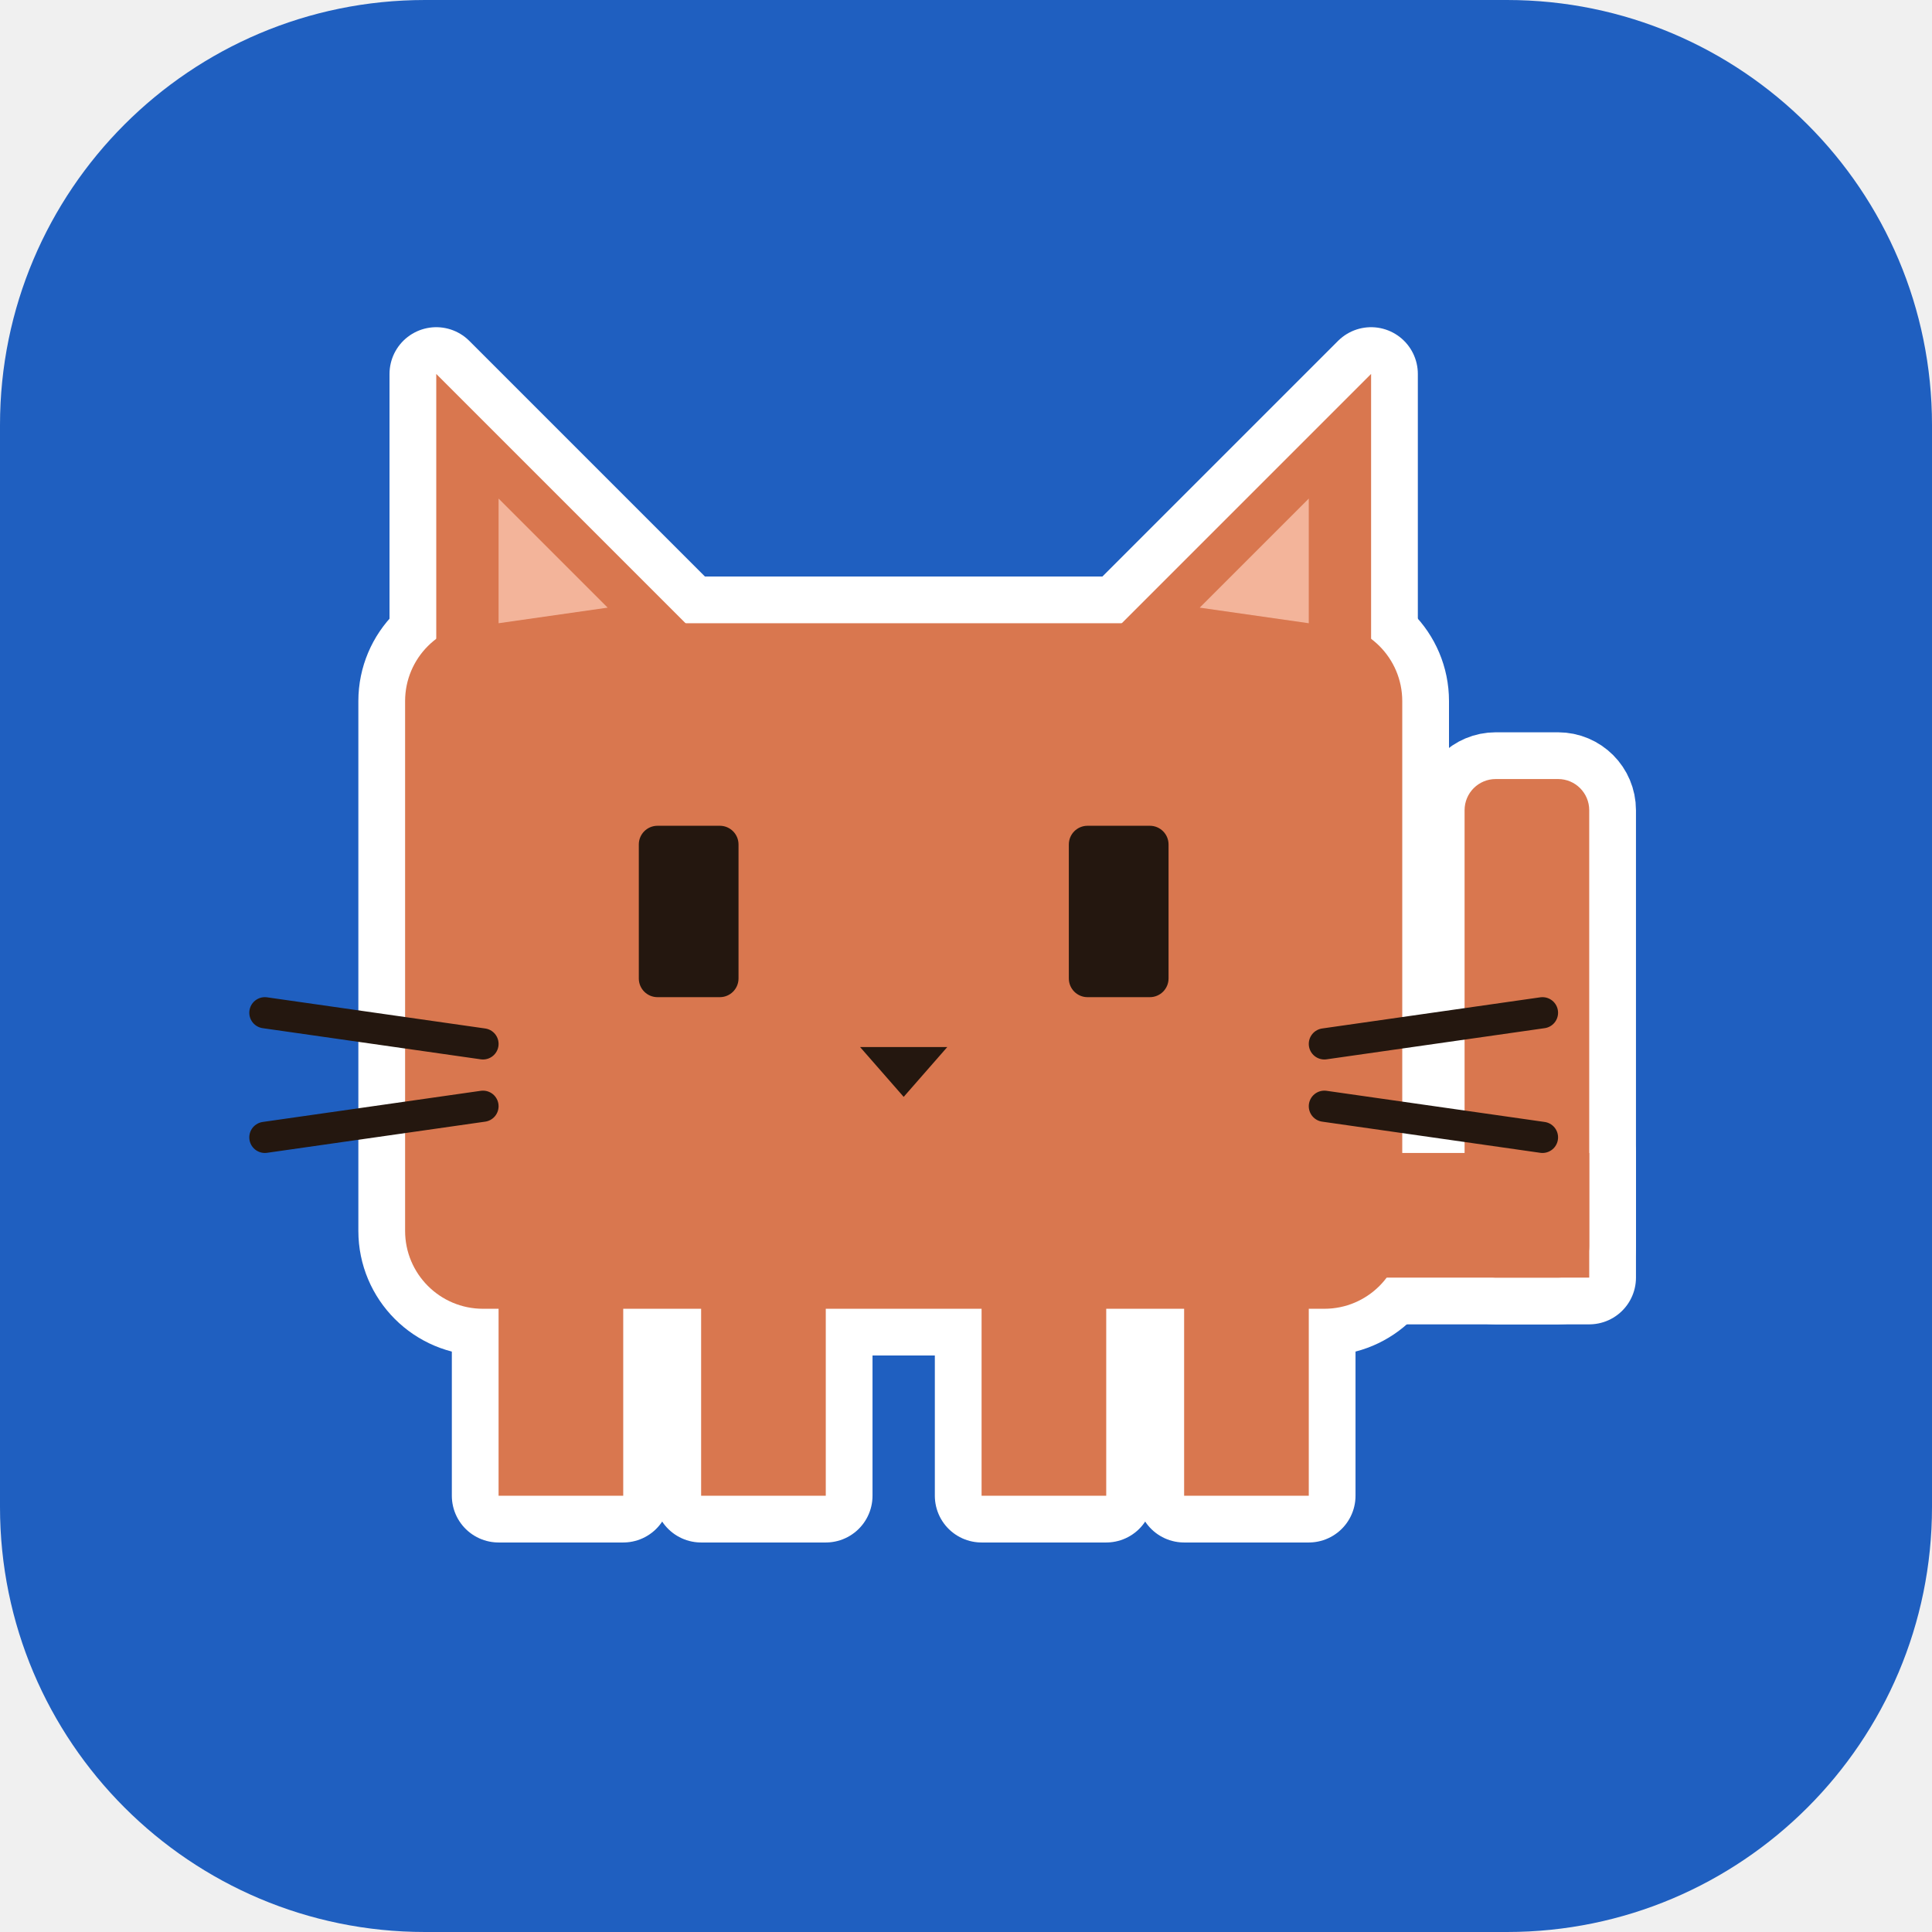
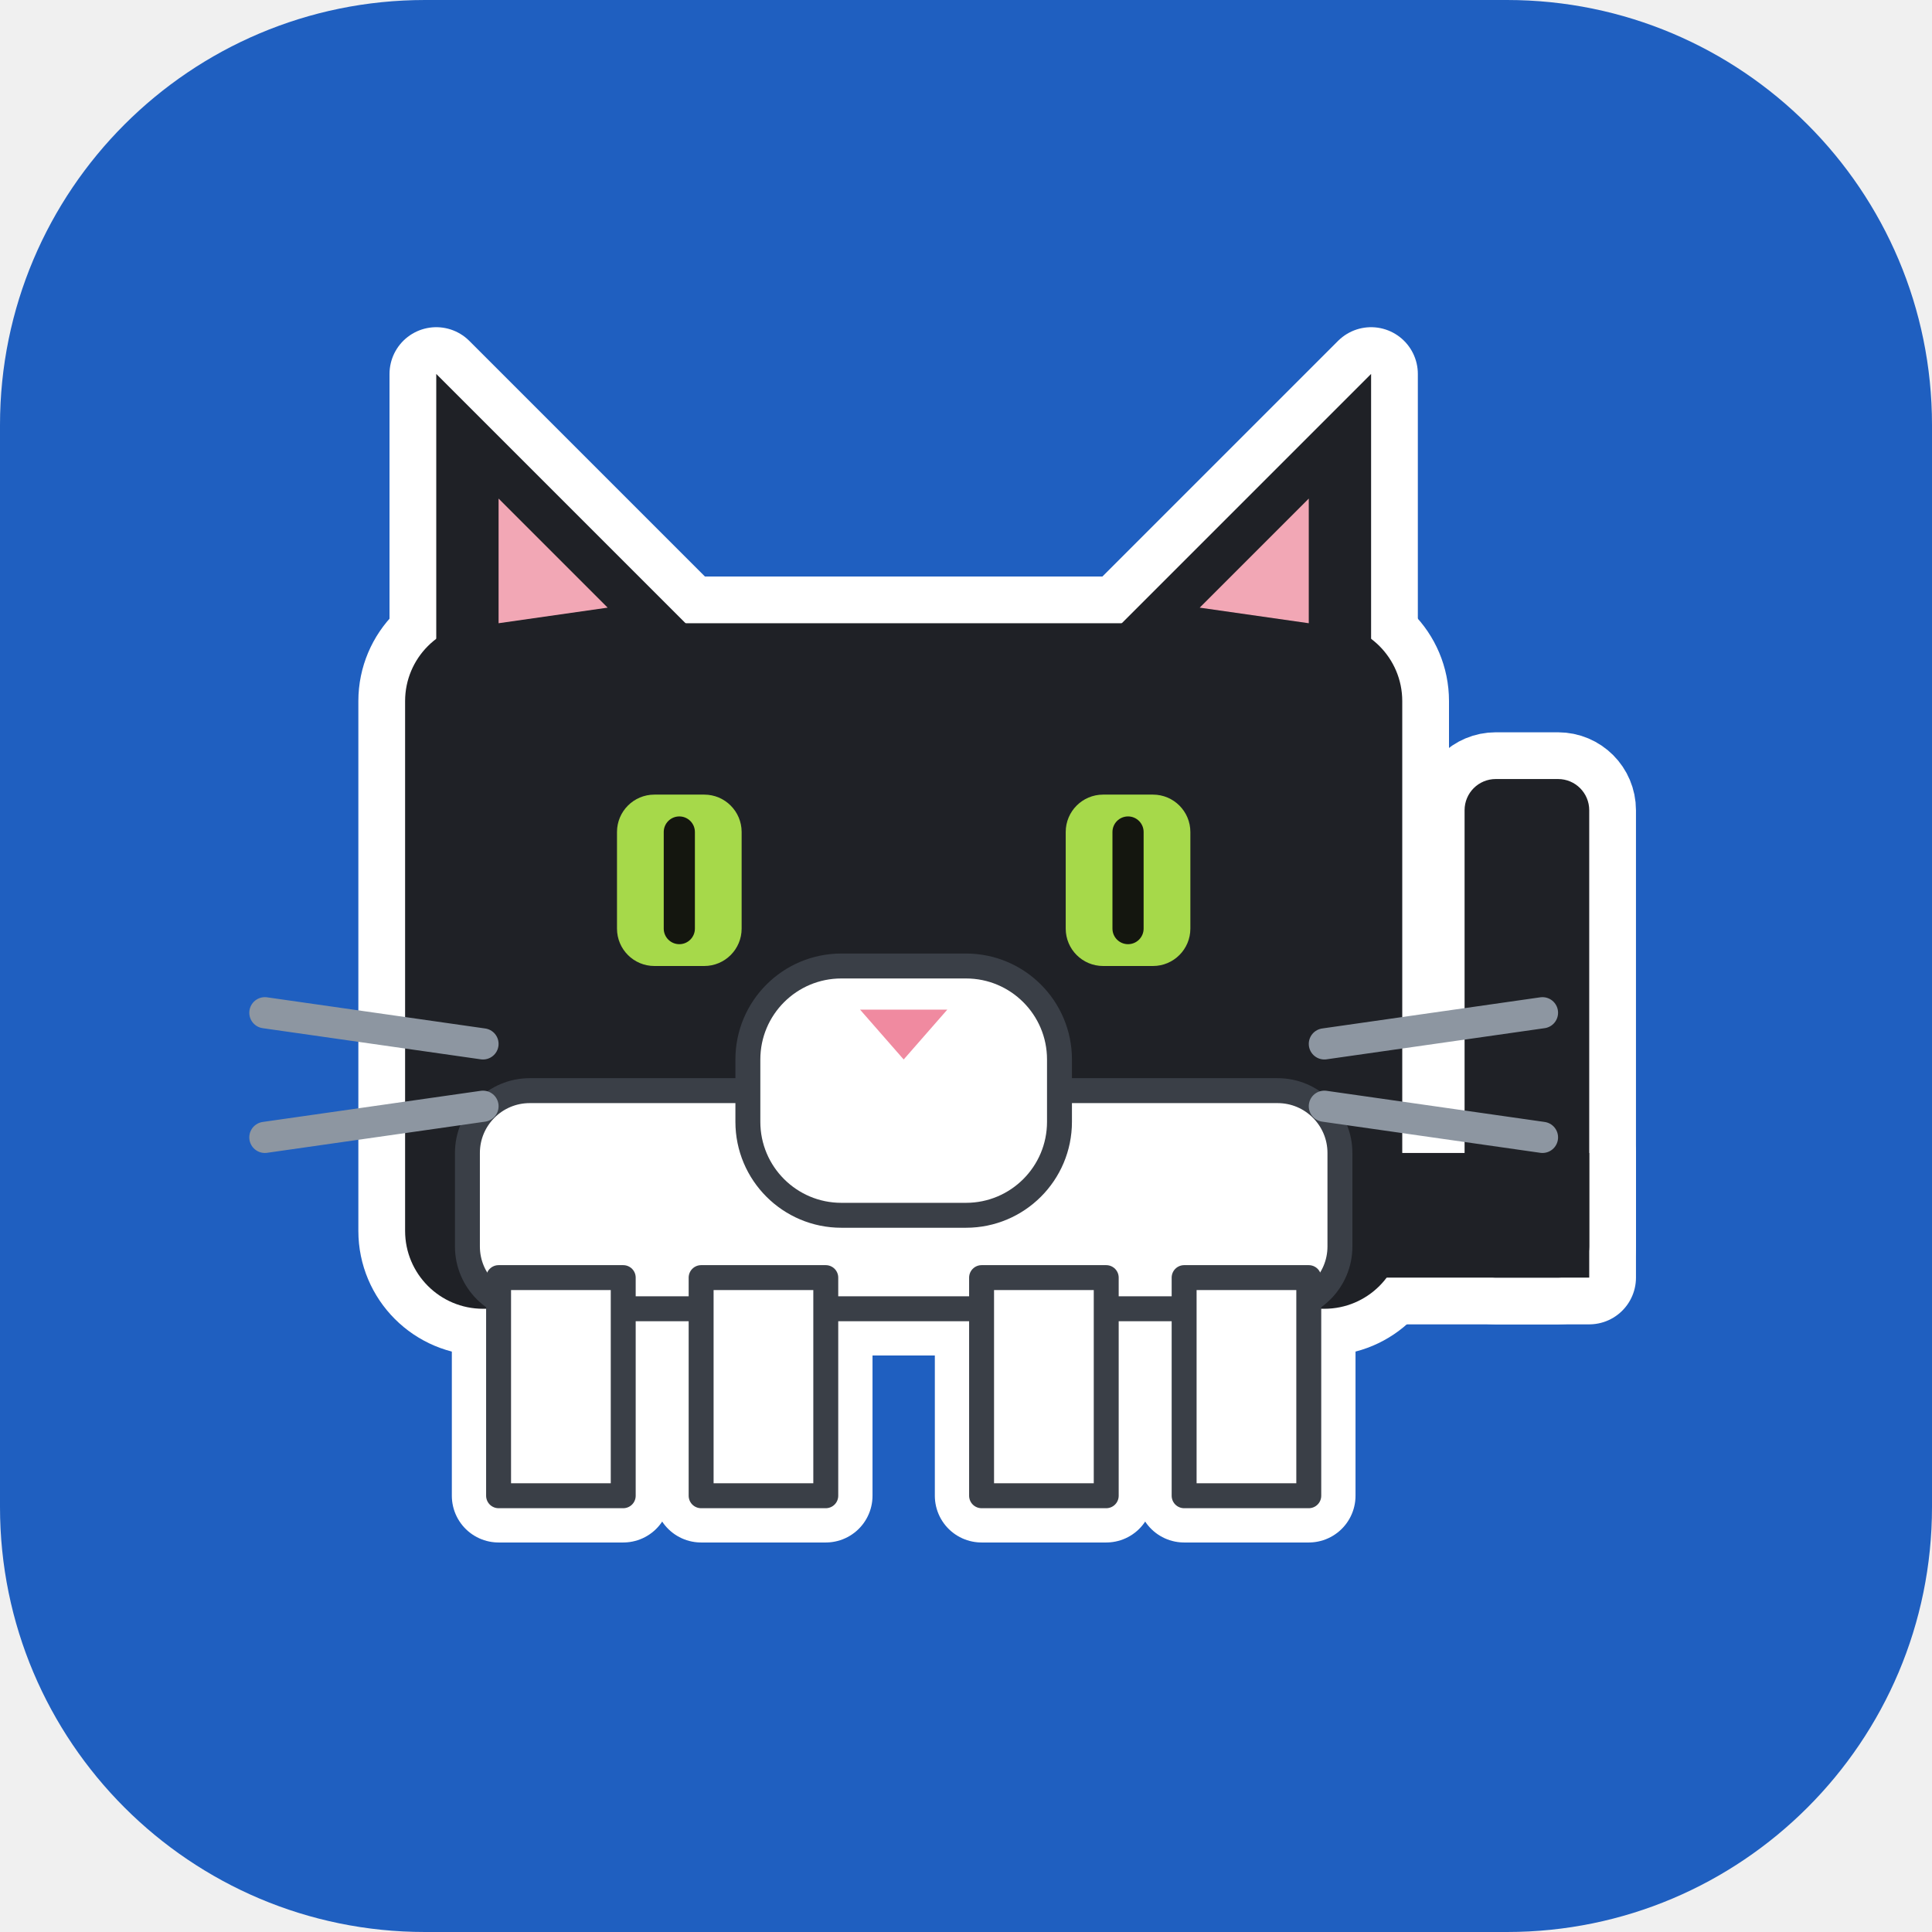
<svg xmlns="http://www.w3.org/2000/svg" viewBox="-7 -7 62 62">
  <rect x="-7" y="-7" width="62" height="62" rx="13.64" fill="#1f5fc0" />
  <rect x="37" y="30" width="7" height="4" rx="0" fill="#ffffff" stroke="#ffffff" stroke-width="3" stroke-linejoin="round" stroke-linecap="round" />
  <rect x="40" y="18" width="4" height="16" rx="1" fill="#ffffff" stroke="#ffffff" stroke-width="3" stroke-linejoin="round" stroke-linecap="round" />
  <polygon points="7,16 7,5 16,14" fill="#ffffff" stroke="#ffffff" stroke-width="3" stroke-linejoin="round" stroke-linecap="round" />
  <polygon points="37,16 37,5 28,14" fill="#ffffff" stroke="#ffffff" stroke-width="3" stroke-linejoin="round" stroke-linecap="round" />
  <rect x="6" y="13" width="32" height="22" rx="2.5" fill="#ffffff" stroke="#ffffff" stroke-width="3" stroke-linejoin="round" stroke-linecap="round" />
+   <rect x="8" y="28" width="28" height="7" rx="2" fill="#ffffff" stroke="#ffffff" stroke-width="3" stroke-linejoin="round" stroke-linecap="round" />
+   <rect x="17" y="24" width="10" height="8" rx="3" fill="#ffffff" stroke="#ffffff" stroke-width="3" stroke-linejoin="round" stroke-linecap="round" />
  <rect x="9" y="34" width="4" height="7" rx="0" fill="#ffffff" stroke="#ffffff" stroke-width="3" stroke-linejoin="round" stroke-linecap="round" />
  <rect x="15.5" y="34" width="4" height="7" rx="0" fill="#ffffff" stroke="#ffffff" stroke-width="3" stroke-linejoin="round" stroke-linecap="round" />
  <rect x="24.5" y="34" width="4" height="7" rx="0" fill="#ffffff" stroke="#ffffff" stroke-width="3" stroke-linejoin="round" stroke-linecap="round" />
  <rect x="31" y="34" width="4" height="7" rx="0" fill="#ffffff" stroke="#ffffff" stroke-width="3" stroke-linejoin="round" stroke-linecap="round" />
-   <rect x="37" y="30" width="7" height="4" rx="0" fill="#d9774f" />
-   <rect x="40" y="18" width="4" height="16" rx="1" fill="#d9774f" />
-   <polygon points="7,16 7,5 16,14" fill="#d9774f" />
-   <polygon points="37,16 37,5 28,14" fill="#d9774f" />
-   <rect x="6" y="13" width="32" height="22" rx="2.5" fill="#d9774f" />
-   <polygon points="9,13 9,9 12.5,12.5" fill="#f3b49a" />
-   <polygon points="35,13 35,9 31.5,12.5" fill="#f3b49a" />
-   <rect x="9" y="34" width="4" height="7" rx="0" fill="#d9774f" />
-   <rect x="15.5" y="34" width="4" height="7" rx="0" fill="#d9774f" />
-   <rect x="24.5" y="34" width="4" height="7" rx="0" fill="#d9774f" />
-   <rect x="31" y="34" width="4" height="7" rx="0" fill="#d9774f" />
-   <rect x="13.5" y="19.5" width="3.2" height="5.5" rx="0.6" fill="#24170f" />
-   <rect x="27.3" y="19.5" width="3.2" height="5.5" rx="0.6" fill="#24170f" />
-   <polygon points="20.6,26.6 23.4,26.6 22,28.2" fill="#24170f" />
-   <polyline points="1.5,25.5 8.5,26.5" fill="none" stroke="#24170f" stroke-width="1" stroke-linejoin="round" stroke-linecap="round" />
-   <polyline points="1.5,29.5 8.5,28.5" fill="none" stroke="#24170f" stroke-width="1" stroke-linejoin="round" stroke-linecap="round" />
-   <polyline points="42.5,25.5 35.5,26.5" fill="none" stroke="#24170f" stroke-width="1" stroke-linejoin="round" stroke-linecap="round" />
-   <polyline points="42.5,29.5 35.5,28.5" fill="none" stroke="#24170f" stroke-width="1" stroke-linejoin="round" stroke-linecap="round" />
+   <rect x="37" y="30" width="7" height="4" rx="0" fill="#1f2126" />
+   <rect x="40" y="18" width="4" height="16" rx="1" fill="#1f2126" />
+   <polygon points="7,16 7,5 16,14" fill="#1f2126" />
+   <polygon points="37,16 37,5 28,14" fill="#1f2126" />
+   <rect x="6" y="13" width="32" height="22" rx="2.5" fill="#1f2126" />
+   <rect x="8" y="28" width="28" height="7" rx="2" fill="#ffffff" stroke="#3a3f47" stroke-width="0.8" stroke-linejoin="round" stroke-linecap="round" />
+   <rect x="17" y="24" width="10" height="8" rx="3" fill="#ffffff" stroke="#3a3f47" stroke-width="0.8" stroke-linejoin="round" stroke-linecap="round" />
+   <polygon points="9,13 9,9 12.5,12.5" fill="#f2a7b5" />
+   <polygon points="35,13 35,9 31.5,12.5" fill="#f2a7b5" />
+   <rect x="9" y="34" width="4" height="7" rx="0" fill="#ffffff" stroke="#3a3f47" stroke-width="0.8" stroke-linejoin="round" stroke-linecap="round" />
+   <rect x="15.5" y="34" width="4" height="7" rx="0" fill="#ffffff" stroke="#3a3f47" stroke-width="0.8" stroke-linejoin="round" stroke-linecap="round" />
+   <rect x="24.5" y="34" width="4" height="7" rx="0" fill="#ffffff" stroke="#3a3f47" stroke-width="0.8" stroke-linejoin="round" stroke-linecap="round" />
+   <rect x="31" y="34" width="4" height="7" rx="0" fill="#ffffff" stroke="#3a3f47" stroke-width="0.8" stroke-linejoin="round" stroke-linecap="round" />
+   <rect x="12.8" y="18.5" width="4" height="5.5" rx="1.2" fill="#a6d94a" />
+   <rect x="27.2" y="18.5" width="4" height="5.5" rx="1.2" fill="#a6d94a" />
+   <rect x="14.3" y="19.2" width="1" height="4.1" rx="0.5" fill="#14160f" />
+   <rect x="28.7" y="19.2" width="1" height="4.1" rx="0.5" fill="#14160f" />
+   <polygon points="20.6,25.4 23.4,25.4 22,27" fill="#f08aa0" />
+   <polyline points="1.5,25.5 8.5,26.5" fill="none" stroke="#8d96a1" stroke-width="1" stroke-linejoin="round" stroke-linecap="round" />
+   <polyline points="1.5,29.5 8.5,28.5" fill="none" stroke="#8d96a1" stroke-width="1" stroke-linejoin="round" stroke-linecap="round" />
+   <polyline points="42.5,25.5 35.5,26.5" fill="none" stroke="#8d96a1" stroke-width="1" stroke-linejoin="round" stroke-linecap="round" />
+   <polyline points="42.5,29.5 35.5,28.5" fill="none" stroke="#8d96a1" stroke-width="1" stroke-linejoin="round" stroke-linecap="round" />
</svg>
